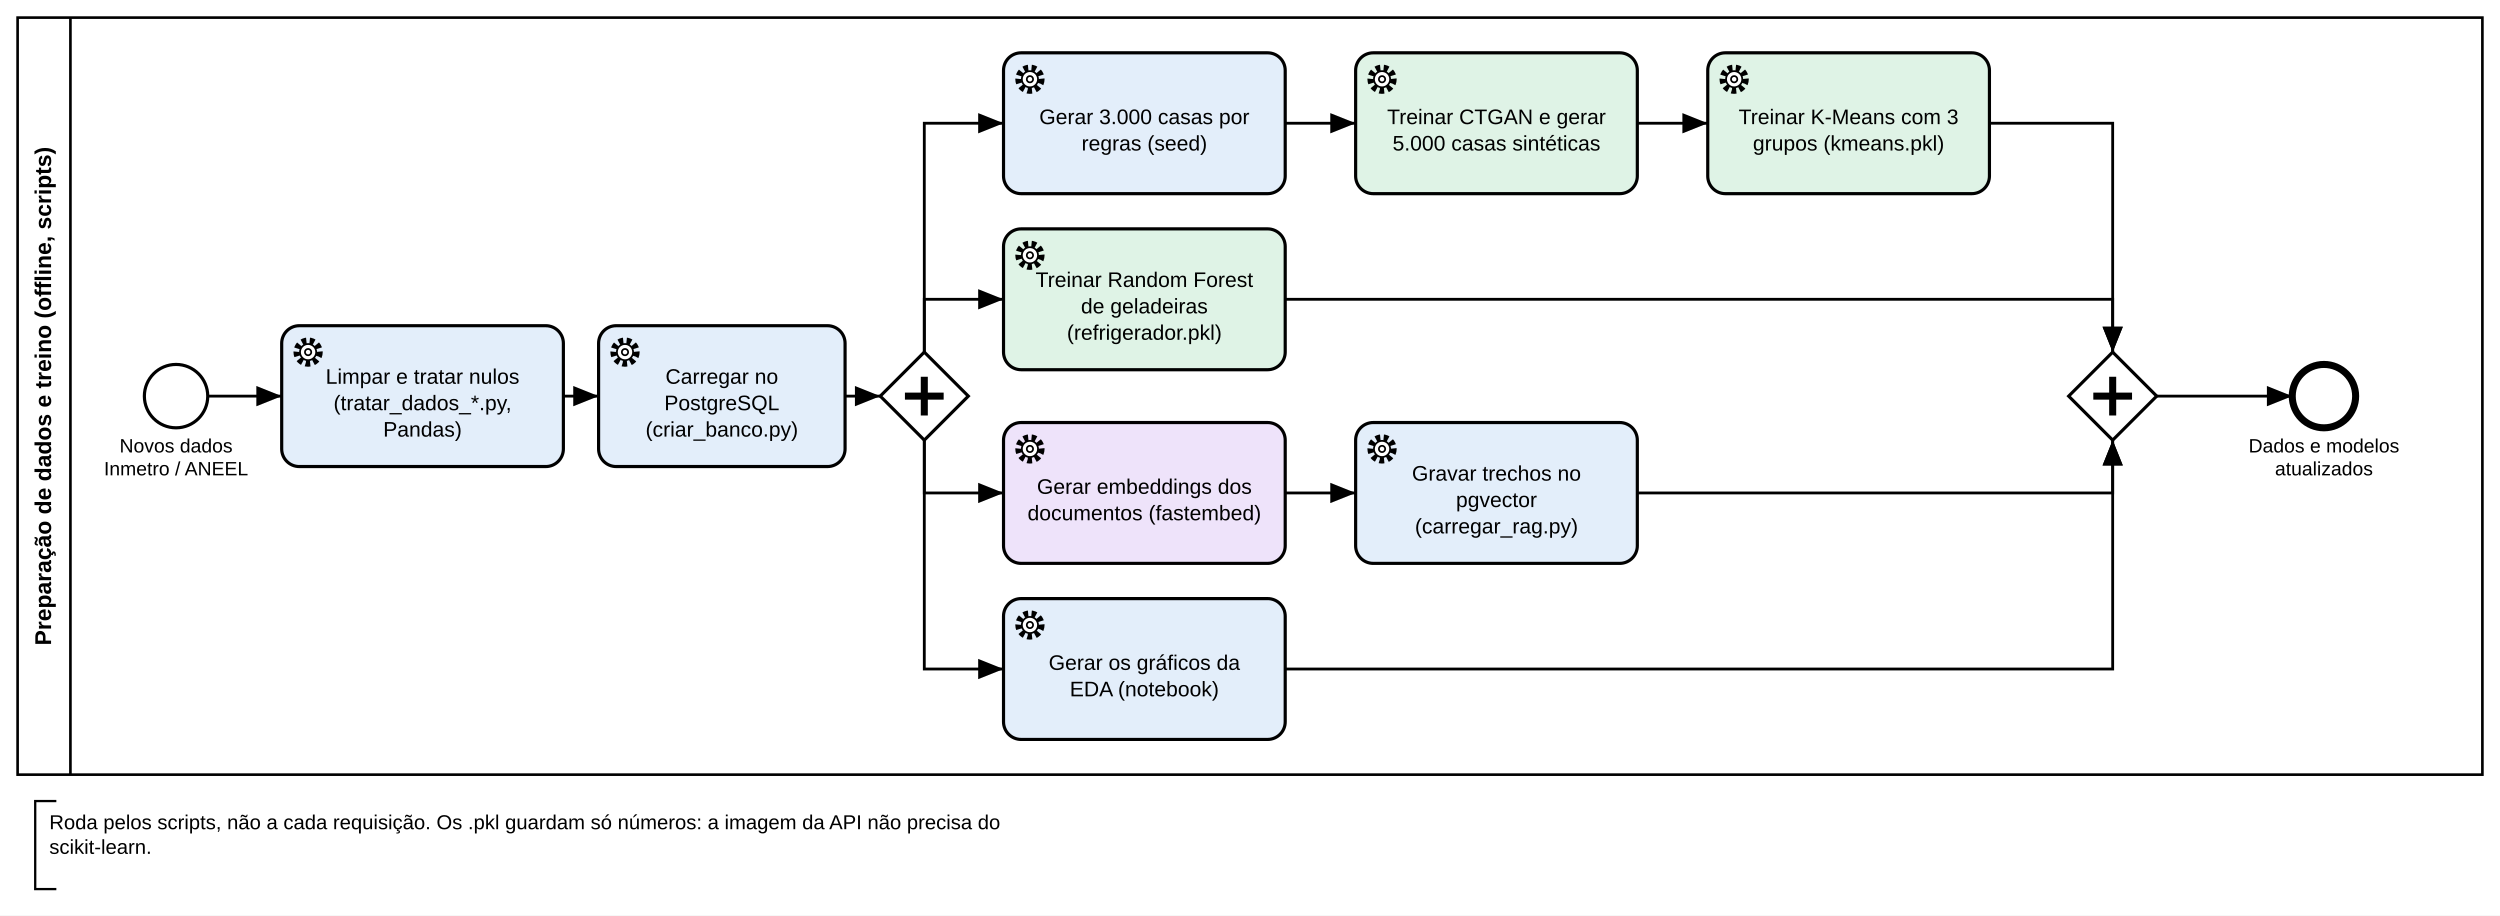
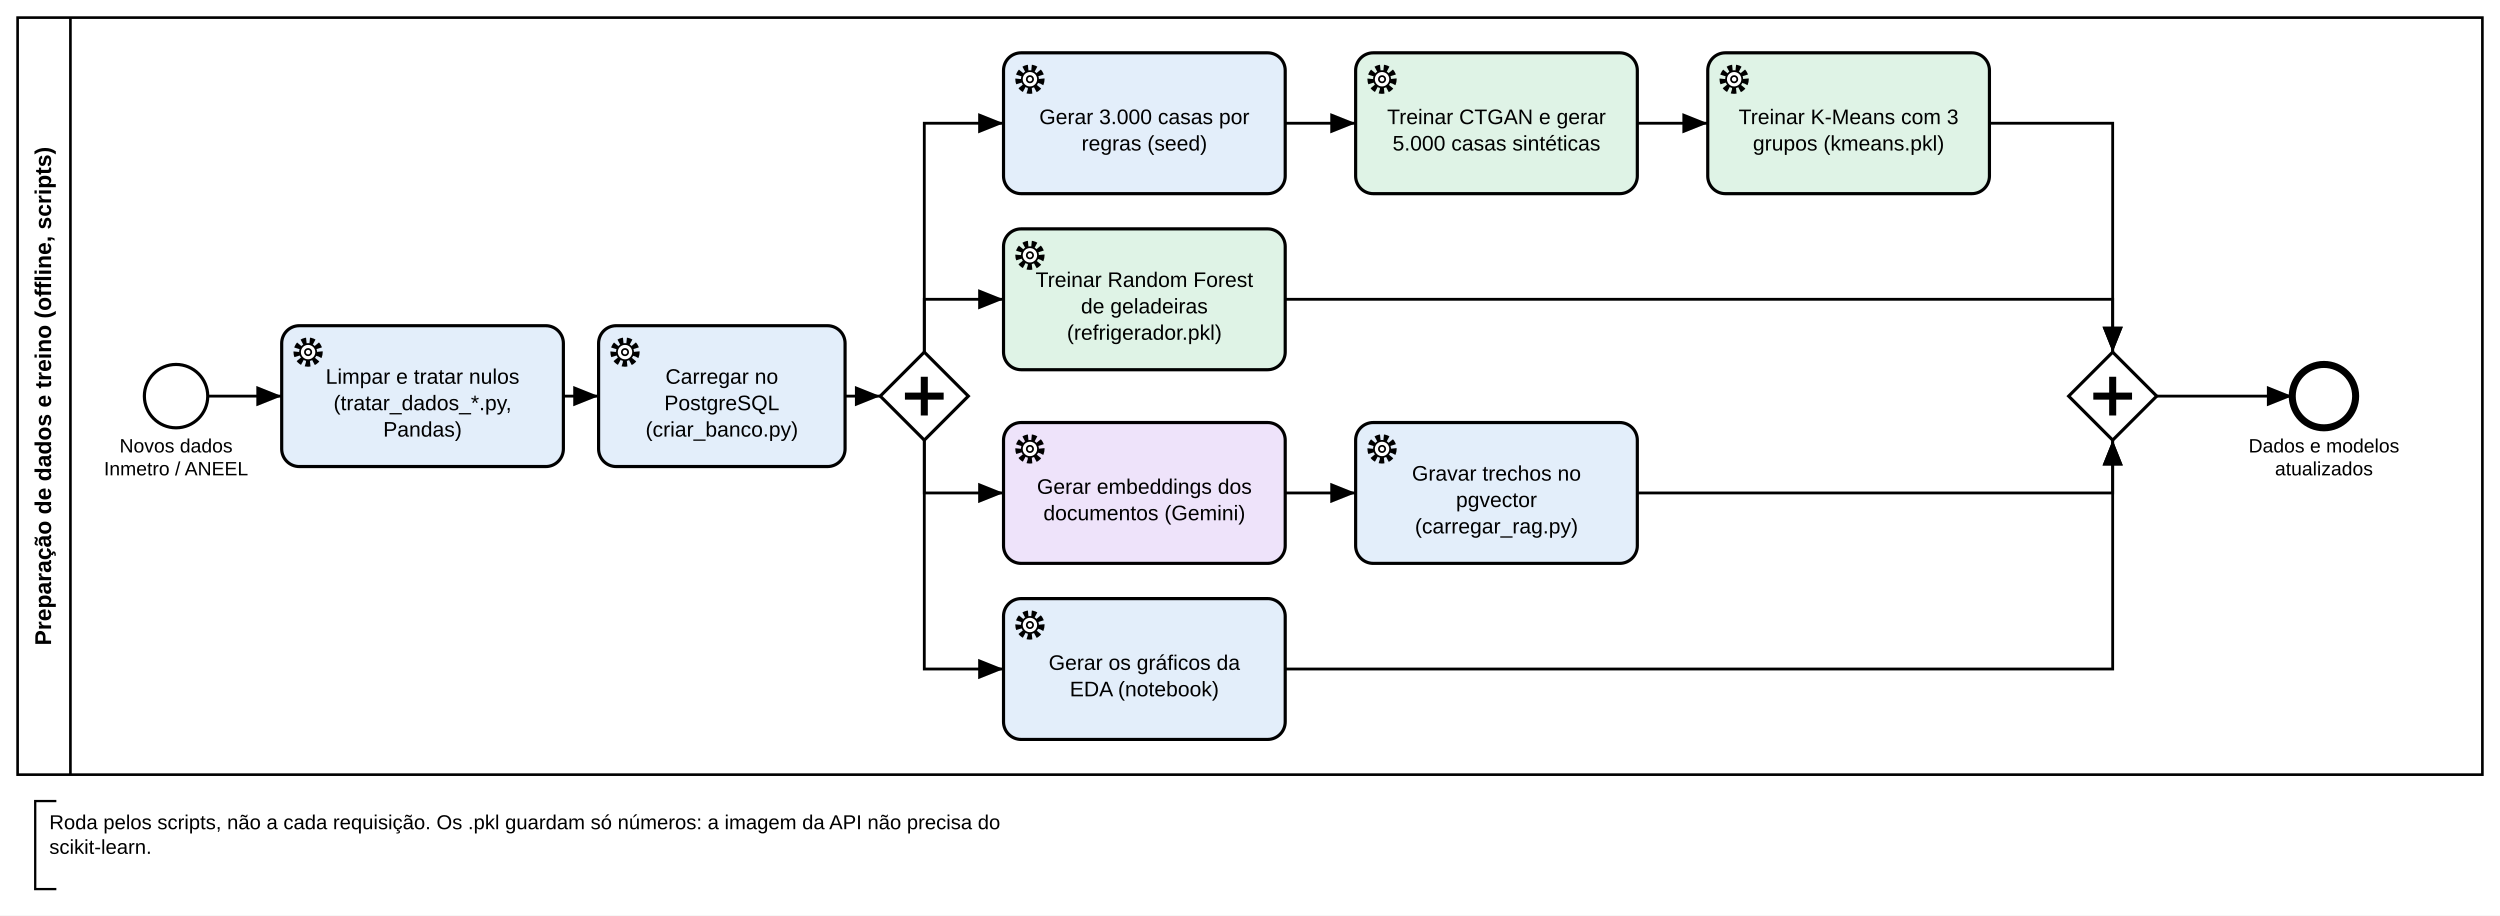
<svg xmlns="http://www.w3.org/2000/svg" viewBox="0 0 1420 520" width="1420" height="520" font-family="Arial, Helvetica, sans-serif" font-size="12">
  <defs>
    <marker id="seta" viewBox="0 0 10 10" refX="10" refY="5" markerWidth="9" markerHeight="9" orient="auto">
      <path d="M0,1 L10,5 L0,9 z" fill="#000" />
    </marker>
    <marker id="seta_msg" viewBox="0 0 10 10" refX="10" refY="5" markerWidth="10" markerHeight="10" orient="auto">
      <path d="M0,1 L10,5 L0,9 z" fill="#fff" stroke="#000" stroke-width="1" />
    </marker>
    <marker id="bola_msg" viewBox="0 0 10 10" refX="5" refY="5" markerWidth="8" markerHeight="8">
      <circle cx="5" cy="5" r="4" fill="#fff" stroke="#000" stroke-width="1" />
    </marker>
    <marker id="seta_dado" viewBox="0 0 10 10" refX="10" refY="5" markerWidth="8" markerHeight="8" orient="auto">
      <path d="M0,1 L10,5 L0,9" fill="none" stroke="#000" stroke-width="1.2" />
    </marker>
  </defs>
  <rect width="1420" height="520" fill="#fff" />
  <rect x="10" y="10" width="1400" height="430" fill="#FFFFFF" stroke="#000" stroke-width="1.5" />
  <line x1="40" y1="10" x2="40" y2="440" stroke="#000" stroke-width="1.5" />
  <text transform="translate(29,225.0) rotate(-90)" text-anchor="middle" font-size="13" font-weight="bold">Preparação de dados e treino (offline, scripts)</text>
  <path d="M32,455 L20,455 L20,505 L32,505" fill="none" stroke="#000" stroke-width="1.3" />
  <text x="28.0" y="471.0" text-anchor="start" font-size="11.5" font-weight="normal" font-style="normal">Roda pelos scripts, não a cada requisição. Os .pkl guardam só números: a imagem da API não precisa do</text>
  <text x="28.0" y="485.0" text-anchor="start" font-size="11.5" font-weight="normal" font-style="normal">scikit-learn.</text>
  <polyline points="118.0,225.0 160.0,225.0" fill="none" stroke="#000" stroke-width="1.6" marker-end="url(#seta)" />
  <polyline points="320.0,225.0 340.0,225.0" fill="none" stroke="#000" stroke-width="1.6" marker-end="url(#seta)" />
  <polyline points="480.0,225.0 500.0,225.0" fill="none" stroke="#000" stroke-width="1.6" marker-end="url(#seta)" />
  <polyline points="525.0,200.0 525.0,70.0 570.0,70.0" fill="none" stroke="#000" stroke-width="1.6" marker-end="url(#seta)" />
  <polyline points="525.0,200.0 525.0,170.0 570.0,170.0" fill="none" stroke="#000" stroke-width="1.6" marker-end="url(#seta)" />
  <polyline points="525.0,250.0 525.0,280.0 570.0,280.0" fill="none" stroke="#000" stroke-width="1.6" marker-end="url(#seta)" />
  <polyline points="525.0,250.0 525.0,380.0 570.0,380.0" fill="none" stroke="#000" stroke-width="1.6" marker-end="url(#seta)" />
  <polyline points="730.0,70.0 770.0,70.0" fill="none" stroke="#000" stroke-width="1.6" marker-end="url(#seta)" />
  <polyline points="930.0,70.0 970.0,70.0" fill="none" stroke="#000" stroke-width="1.6" marker-end="url(#seta)" />
  <polyline points="730.0,280.0 770.0,280.0" fill="none" stroke="#000" stroke-width="1.6" marker-end="url(#seta)" />
  <polyline points="1130.0,70.0 1200.0,70.0 1200.0,200.0" fill="none" stroke="#000" stroke-width="1.6" marker-end="url(#seta)" />
  <polyline points="730.0,170.0 1200.0,170.0 1200.0,200.0" fill="none" stroke="#000" stroke-width="1.6" marker-end="url(#seta)" />
  <polyline points="930.0,280.0 1200.0,280.0 1200.0,250.0" fill="none" stroke="#000" stroke-width="1.6" marker-end="url(#seta)" />
  <polyline points="730.0,380.0 1200.0,380.0 1200.0,250.0" fill="none" stroke="#000" stroke-width="1.6" marker-end="url(#seta)" />
  <polyline points="1225.0,225.0 1302.0,225.0" fill="none" stroke="#000" stroke-width="1.6" marker-end="url(#seta)" />
  <circle cx="100" cy="225" r="18" fill="#fff" stroke="#000" stroke-width="1.8" />
  <text x="100.0" y="257.0" text-anchor="middle" font-size="11" font-weight="normal" font-style="normal">Novos dados</text>
  <text x="100.0" y="270.0" text-anchor="middle" font-size="11" font-weight="normal" font-style="normal">Inmetro / ANEEL</text>
  <rect x="160.0" y="185.0" width="160" height="80" rx="10" fill="#E3EEFA" stroke="#000" stroke-width="1.8" />
  <text x="240.0" y="218.0" text-anchor="middle" font-size="12" font-weight="normal" font-style="normal">Limpar e tratar nulos</text>
  <text x="240.0" y="233.0" text-anchor="middle" font-size="12" font-weight="normal" font-style="normal">(tratar_dados_*.py,</text>
  <text x="240.0" y="248.0" text-anchor="middle" font-size="12" font-weight="normal" font-style="normal">Pandas)</text>
  <circle cx="175.0" cy="200.0" r="6.5" fill="none" stroke="#000" stroke-width="3.6" stroke-dasharray="2.6 1.9" />
  <circle cx="175.0" cy="200.0" r="4.6" fill="#fff" stroke="#000" stroke-width="1" />
  <circle cx="175.0" cy="200.0" r="1.8" fill="none" stroke="#000" stroke-width="1" />
  <rect x="340.0" y="185.0" width="140" height="80" rx="10" fill="#E3EEFA" stroke="#000" stroke-width="1.8" />
  <text x="410.0" y="218.0" text-anchor="middle" font-size="12" font-weight="normal" font-style="normal">Carregar no</text>
  <text x="410.0" y="233.0" text-anchor="middle" font-size="12" font-weight="normal" font-style="normal">PostgreSQL</text>
  <text x="410.0" y="248.0" text-anchor="middle" font-size="12" font-weight="normal" font-style="normal">(criar_banco.py)</text>
  <circle cx="355.0" cy="200.0" r="6.5" fill="none" stroke="#000" stroke-width="3.6" stroke-dasharray="2.6 1.9" />
  <circle cx="355.0" cy="200.0" r="4.6" fill="#fff" stroke="#000" stroke-width="1" />
  <circle cx="355.0" cy="200.0" r="1.8" fill="none" stroke="#000" stroke-width="1" />
  <polygon points="525,200 550,225 525,250 500,225" fill="#fff" stroke="#000" stroke-width="1.8" />
  <path d="M514,225 L536,225 M525,214 L525,236" stroke="#000" stroke-width="4" />
  <rect x="570.0" y="30.0" width="160" height="80" rx="10" fill="#E3EEFA" stroke="#000" stroke-width="1.8" />
  <text x="650.0" y="70.5" text-anchor="middle" font-size="12" font-weight="normal" font-style="normal">Gerar 3.000 casas por</text>
  <text x="650.0" y="85.5" text-anchor="middle" font-size="12" font-weight="normal" font-style="normal">regras (seed)</text>
  <circle cx="585.0" cy="45.0" r="6.5" fill="none" stroke="#000" stroke-width="3.6" stroke-dasharray="2.6 1.9" />
  <circle cx="585.0" cy="45.0" r="4.6" fill="#fff" stroke="#000" stroke-width="1" />
  <circle cx="585.0" cy="45.0" r="1.8" fill="none" stroke="#000" stroke-width="1" />
  <rect x="770.0" y="30.0" width="160" height="80" rx="10" fill="#DFF3E6" stroke="#000" stroke-width="1.8" />
  <text x="850.0" y="70.5" text-anchor="middle" font-size="12" font-weight="normal" font-style="normal">Treinar CTGAN e gerar</text>
  <text x="850.0" y="85.5" text-anchor="middle" font-size="12" font-weight="normal" font-style="normal">5.000 casas sintéticas</text>
  <circle cx="785.0" cy="45.0" r="6.5" fill="none" stroke="#000" stroke-width="3.6" stroke-dasharray="2.6 1.9" />
  <circle cx="785.0" cy="45.0" r="4.6" fill="#fff" stroke="#000" stroke-width="1" />
  <circle cx="785.0" cy="45.0" r="1.8" fill="none" stroke="#000" stroke-width="1" />
  <rect x="970.0" y="30.0" width="160" height="80" rx="10" fill="#DFF3E6" stroke="#000" stroke-width="1.8" />
  <text x="1050.0" y="70.5" text-anchor="middle" font-size="12" font-weight="normal" font-style="normal">Treinar K-Means com 3</text>
  <text x="1050.0" y="85.5" text-anchor="middle" font-size="12" font-weight="normal" font-style="normal">grupos (kmeans.pkl)</text>
  <circle cx="985.0" cy="45.0" r="6.5" fill="none" stroke="#000" stroke-width="3.6" stroke-dasharray="2.6 1.9" />
  <circle cx="985.0" cy="45.0" r="4.6" fill="#fff" stroke="#000" stroke-width="1" />
  <circle cx="985.0" cy="45.0" r="1.8" fill="none" stroke="#000" stroke-width="1" />
  <rect x="570.0" y="130.0" width="160" height="80" rx="10" fill="#DFF3E6" stroke="#000" stroke-width="1.8" />
  <text x="650.0" y="163.0" text-anchor="middle" font-size="12" font-weight="normal" font-style="normal">Treinar Random Forest</text>
  <text x="650.0" y="178.0" text-anchor="middle" font-size="12" font-weight="normal" font-style="normal">de geladeiras</text>
  <text x="650.0" y="193.0" text-anchor="middle" font-size="12" font-weight="normal" font-style="normal">(refrigerador.pkl)</text>
  <circle cx="585.0" cy="145.0" r="6.5" fill="none" stroke="#000" stroke-width="3.6" stroke-dasharray="2.6 1.9" />
  <circle cx="585.0" cy="145.0" r="4.6" fill="#fff" stroke="#000" stroke-width="1" />
  <circle cx="585.0" cy="145.0" r="1.8" fill="none" stroke="#000" stroke-width="1" />
  <rect x="570.0" y="240.0" width="160" height="80" rx="10" fill="#EEE3FA" stroke="#000" stroke-width="1.8" />
  <text x="650.0" y="280.5" text-anchor="middle" font-size="12" font-weight="normal" font-style="normal">Gerar embeddings dos</text>
-   <text x="650.0" y="295.5" text-anchor="middle" font-size="12" font-weight="normal" font-style="normal">documentos (fastembed)</text>
+   <text x="650.0" y="295.5" text-anchor="middle" font-size="12" font-weight="normal" font-style="normal">documentos (Gemini)</text>
  <circle cx="585.0" cy="255.0" r="6.5" fill="none" stroke="#000" stroke-width="3.6" stroke-dasharray="2.6 1.9" />
  <circle cx="585.0" cy="255.0" r="4.6" fill="#fff" stroke="#000" stroke-width="1" />
  <circle cx="585.0" cy="255.0" r="1.8" fill="none" stroke="#000" stroke-width="1" />
  <rect x="770.0" y="240.0" width="160" height="80" rx="10" fill="#E3EEFA" stroke="#000" stroke-width="1.8" />
  <text x="850.0" y="273.0" text-anchor="middle" font-size="12" font-weight="normal" font-style="normal">Gravar trechos no</text>
  <text x="850.0" y="288.0" text-anchor="middle" font-size="12" font-weight="normal" font-style="normal">pgvector</text>
  <text x="850.0" y="303.0" text-anchor="middle" font-size="12" font-weight="normal" font-style="normal">(carregar_rag.py)</text>
  <circle cx="785.0" cy="255.0" r="6.5" fill="none" stroke="#000" stroke-width="3.6" stroke-dasharray="2.6 1.9" />
  <circle cx="785.0" cy="255.0" r="4.6" fill="#fff" stroke="#000" stroke-width="1" />
  <circle cx="785.0" cy="255.0" r="1.8" fill="none" stroke="#000" stroke-width="1" />
  <rect x="570.0" y="340.0" width="160" height="80" rx="10" fill="#E3EEFA" stroke="#000" stroke-width="1.8" />
  <text x="650.0" y="380.5" text-anchor="middle" font-size="12" font-weight="normal" font-style="normal">Gerar os gráficos da</text>
  <text x="650.0" y="395.5" text-anchor="middle" font-size="12" font-weight="normal" font-style="normal">EDA (notebook)</text>
  <circle cx="585.0" cy="355.0" r="6.5" fill="none" stroke="#000" stroke-width="3.6" stroke-dasharray="2.6 1.9" />
  <circle cx="585.0" cy="355.0" r="4.6" fill="#fff" stroke="#000" stroke-width="1" />
  <circle cx="585.0" cy="355.0" r="1.8" fill="none" stroke="#000" stroke-width="1" />
  <polygon points="1200,200 1225,225 1200,250 1175,225" fill="#fff" stroke="#000" stroke-width="1.8" />
  <path d="M1189,225 L1211,225 M1200,214 L1200,236" stroke="#000" stroke-width="4" />
  <circle cx="1320" cy="225" r="18" fill="#fff" stroke="#000" stroke-width="4" />
  <text x="1320.0" y="257.0" text-anchor="middle" font-size="11" font-weight="normal" font-style="normal">Dados e modelos</text>
  <text x="1320.0" y="270.0" text-anchor="middle" font-size="11" font-weight="normal" font-style="normal">atualizados</text>
</svg>
